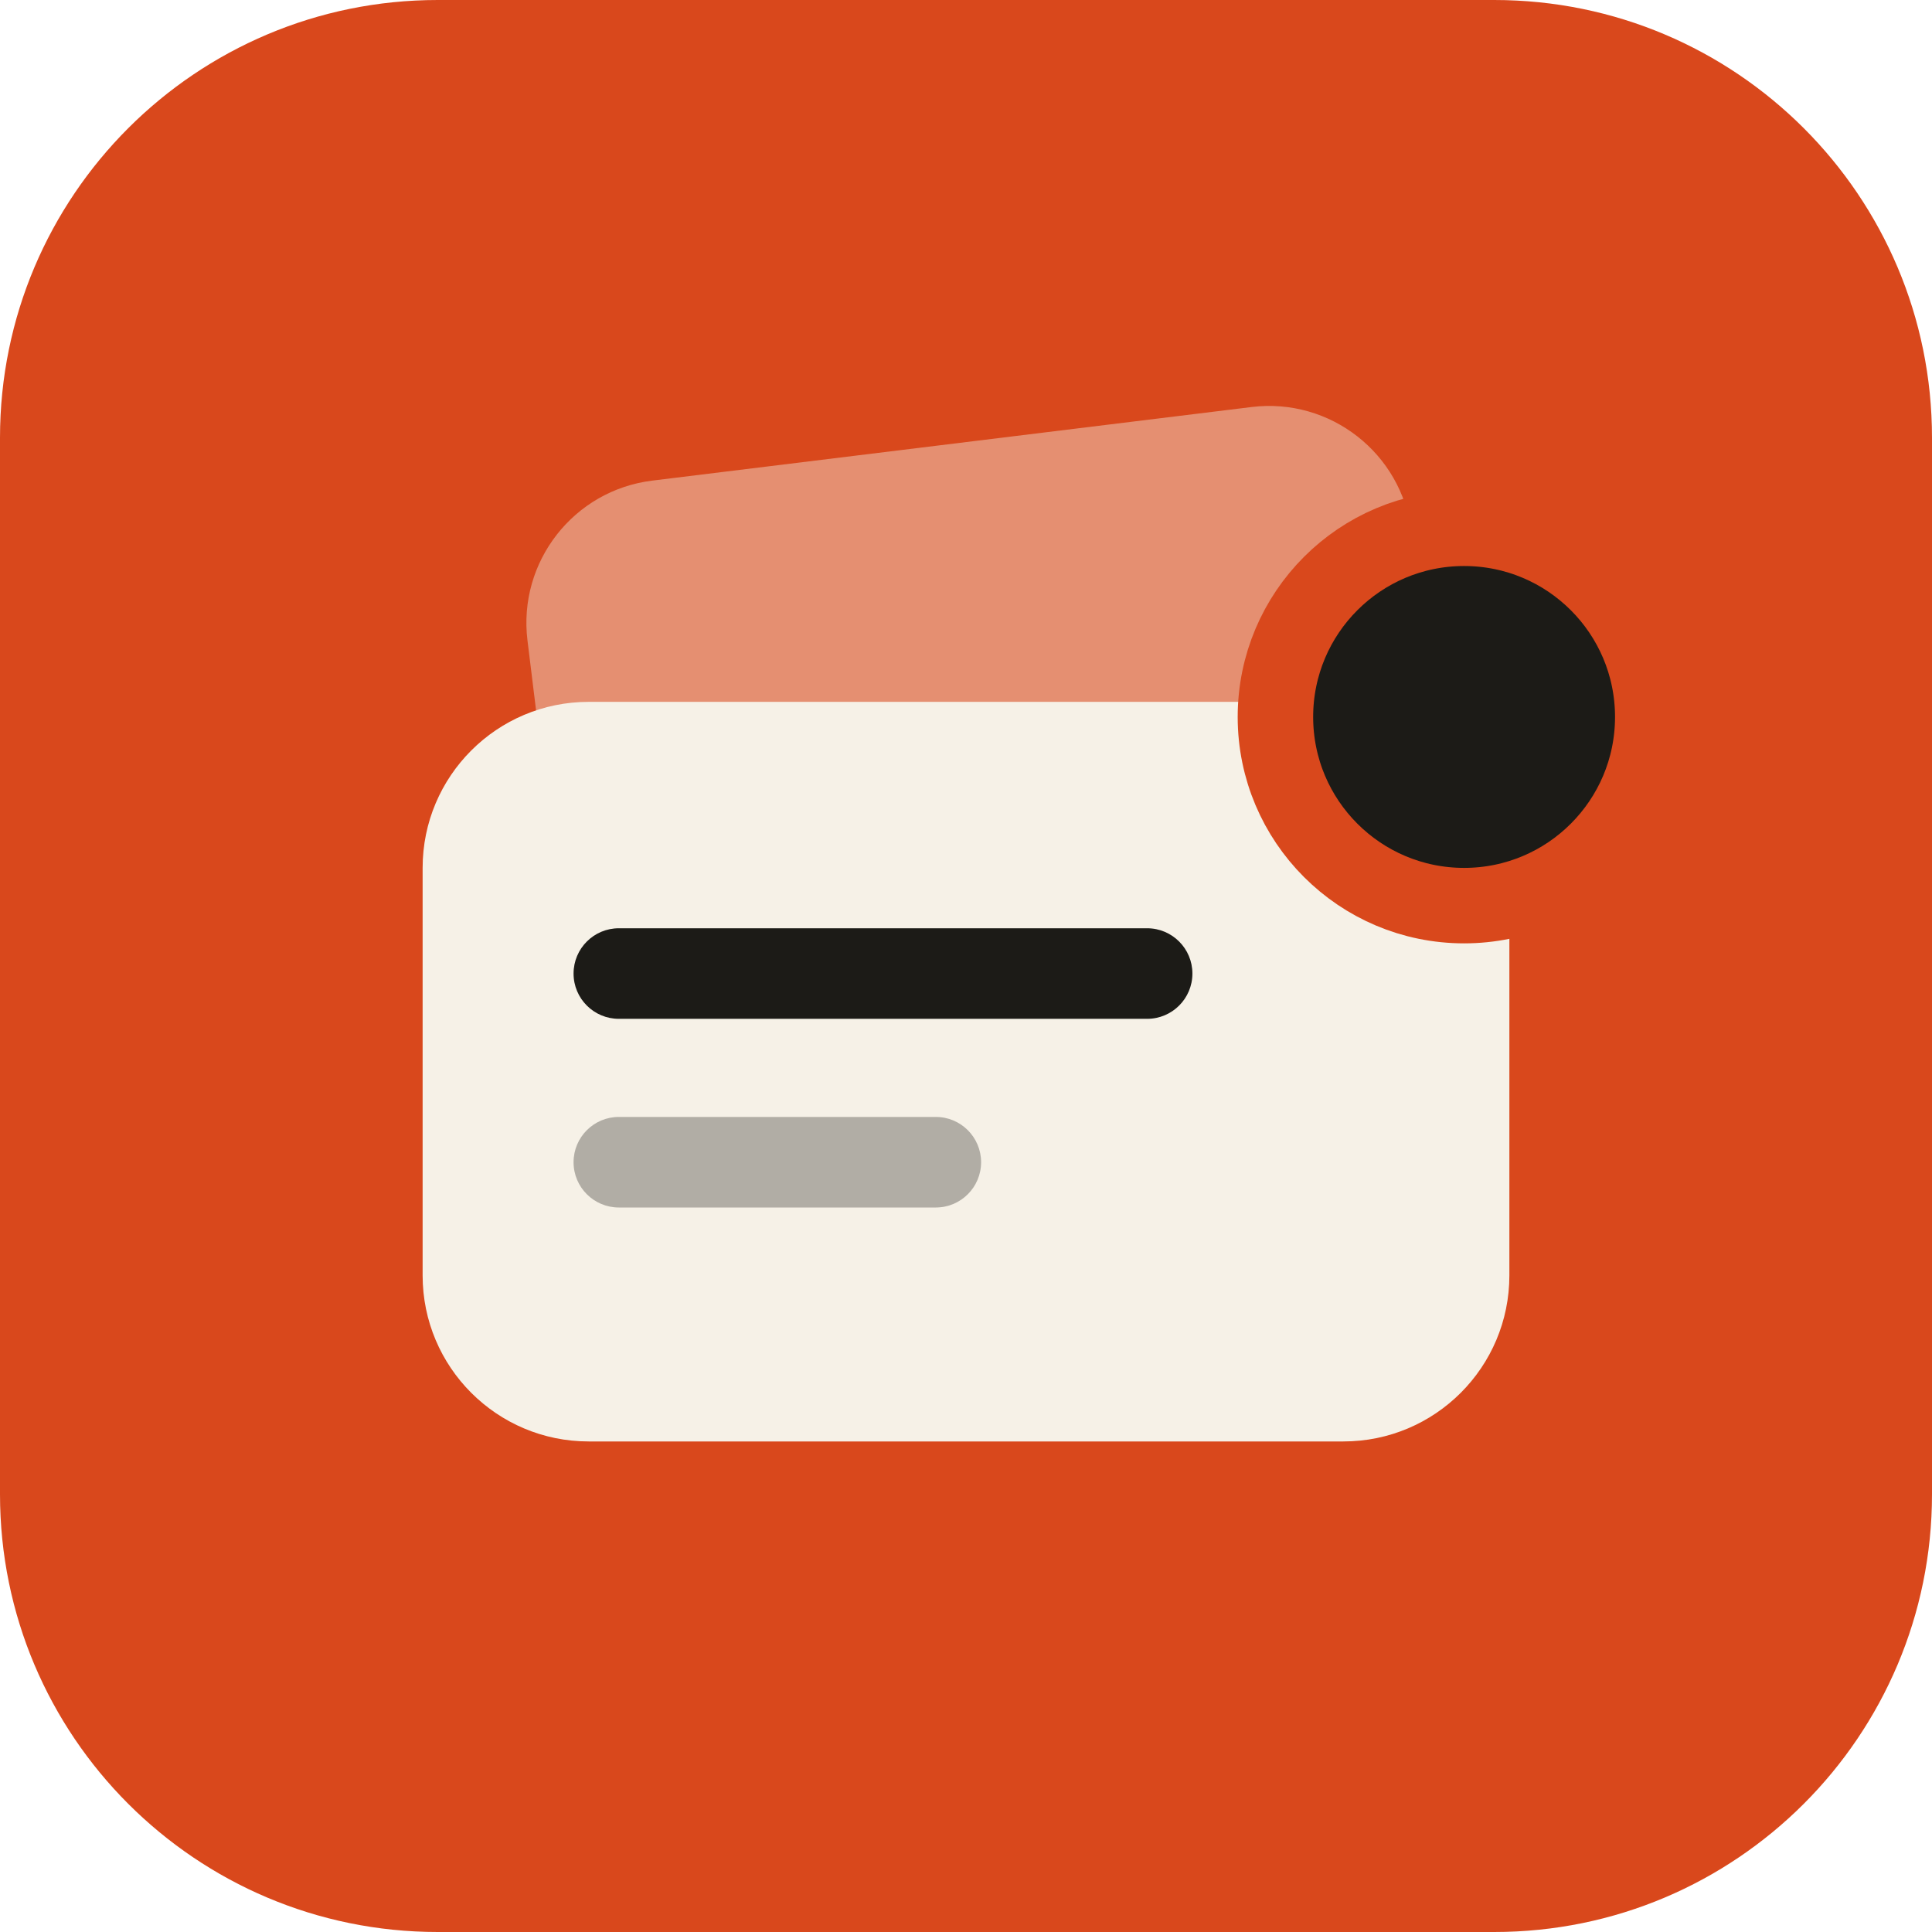
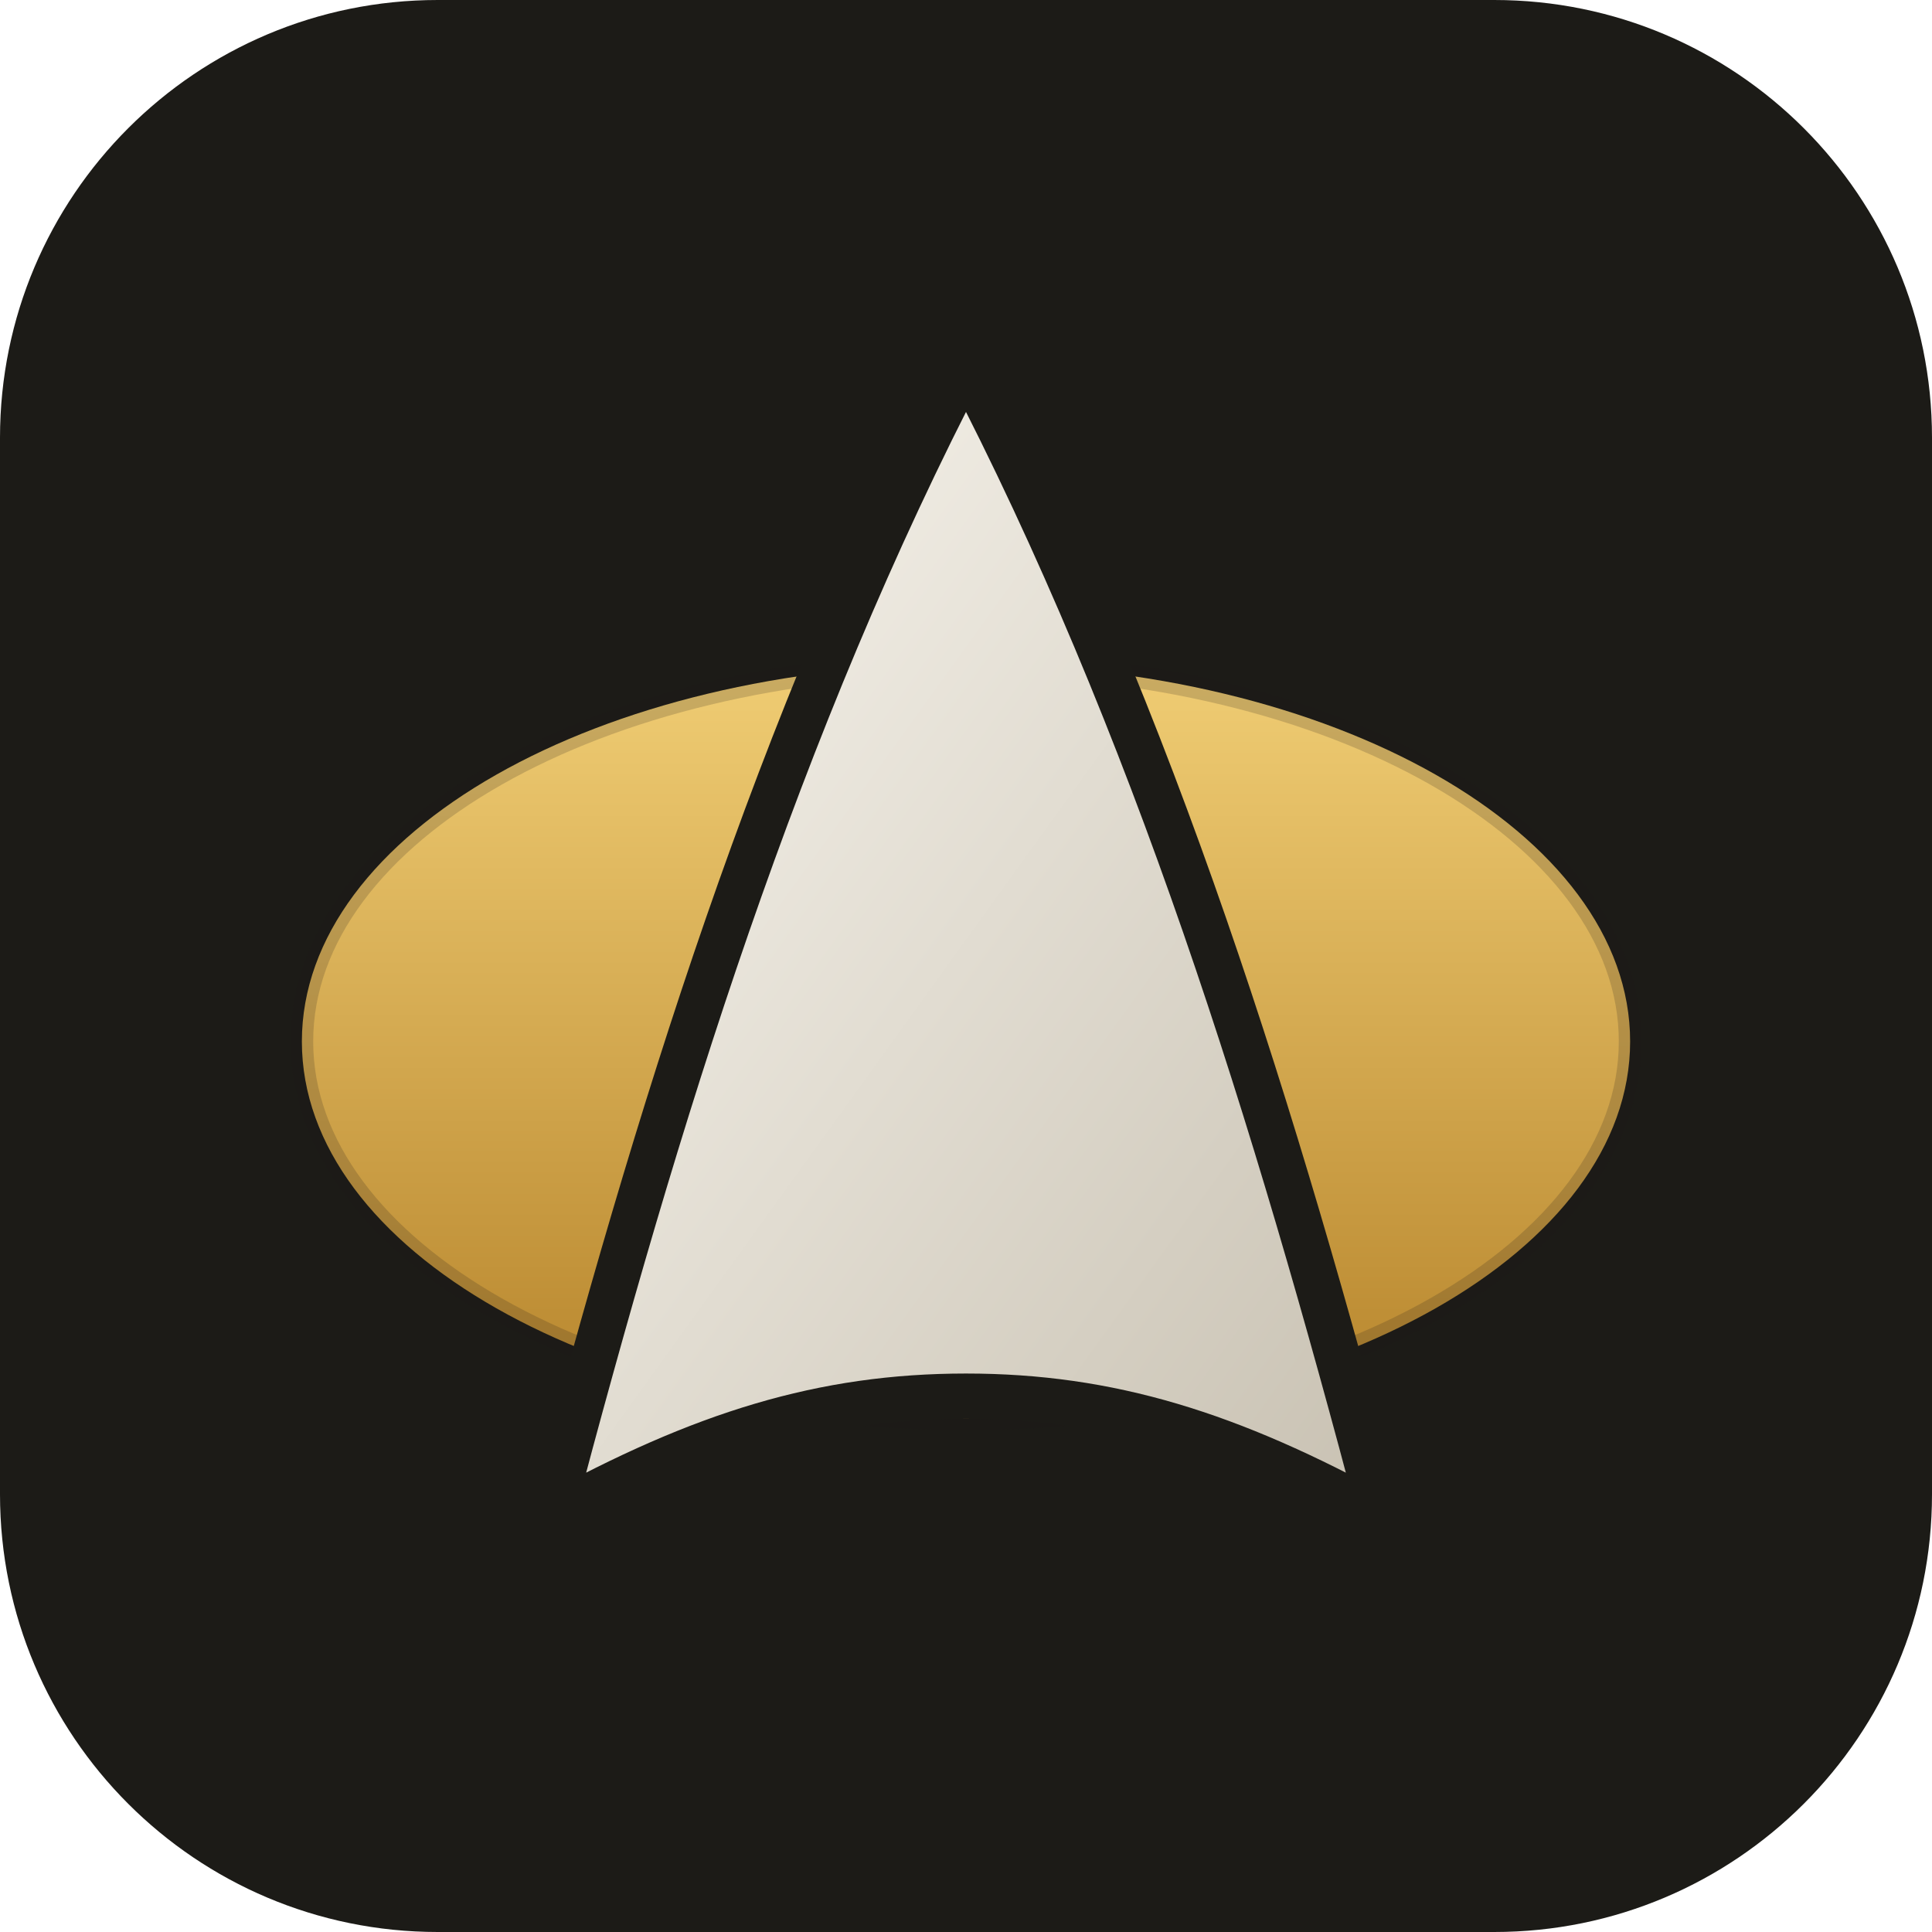
<svg xmlns="http://www.w3.org/2000/svg" viewBox="0 0 512 512">
-   <rect width="512" height="512" rx="116" fill="#D9481C" />
-   <g transform="rotate(-7 256 230)">
-     <rect x="148" y="118" width="236" height="160" rx="38" fill="#F6F1E7" opacity=".42" />
-   </g>
-   <rect x="112" y="186" width="288" height="196" rx="44" fill="#F6F1E7" />
-   <rect x="152" y="246" width="164" height="24" rx="12" fill="#1C1B17" />
-   <rect x="152" y="296" width="108" height="24" rx="12" fill="#1C1B17" opacity=".32" />
-   <circle cx="388" cy="190" r="50" fill="#1C1B17" stroke="#D9481C" stroke-width="20" />
+   <rect width="512" height="512" rx="116" fill="#1C1B17" />
+   <defs>
+     <linearGradient id="gold" x1="0" y1="0" x2="0" y2="1">
+       <stop offset="0" stop-color="#F0CD74" />
+       <stop offset="1" stop-color="#B7852C" />
+     </linearGradient>
+     <linearGradient id="silver" x1="0" y1="0" x2="1" y2="1">
+       <stop offset="0" stop-color="#FBF8F1" />
+       <stop offset="1" stop-color="#C8C1B2" />
+     </linearGradient>
+   </defs>
+   <ellipse cx="256" cy="276" rx="176" ry="100" fill="url(#gold)" />
+   <ellipse cx="256" cy="276" rx="176" ry="100" fill="none" stroke="#1C1B17" stroke-opacity=".18" stroke-width="6" />
+   <path d="M256 96 C306 192 338 296 366 402 C326 380 294 370 256 370 C218 370 186 380 146 402 C174 296 206 192 256 96 Z" fill="url(#silver)" stroke="#1C1B17" stroke-width="12" stroke-linejoin="round" />
</svg>
